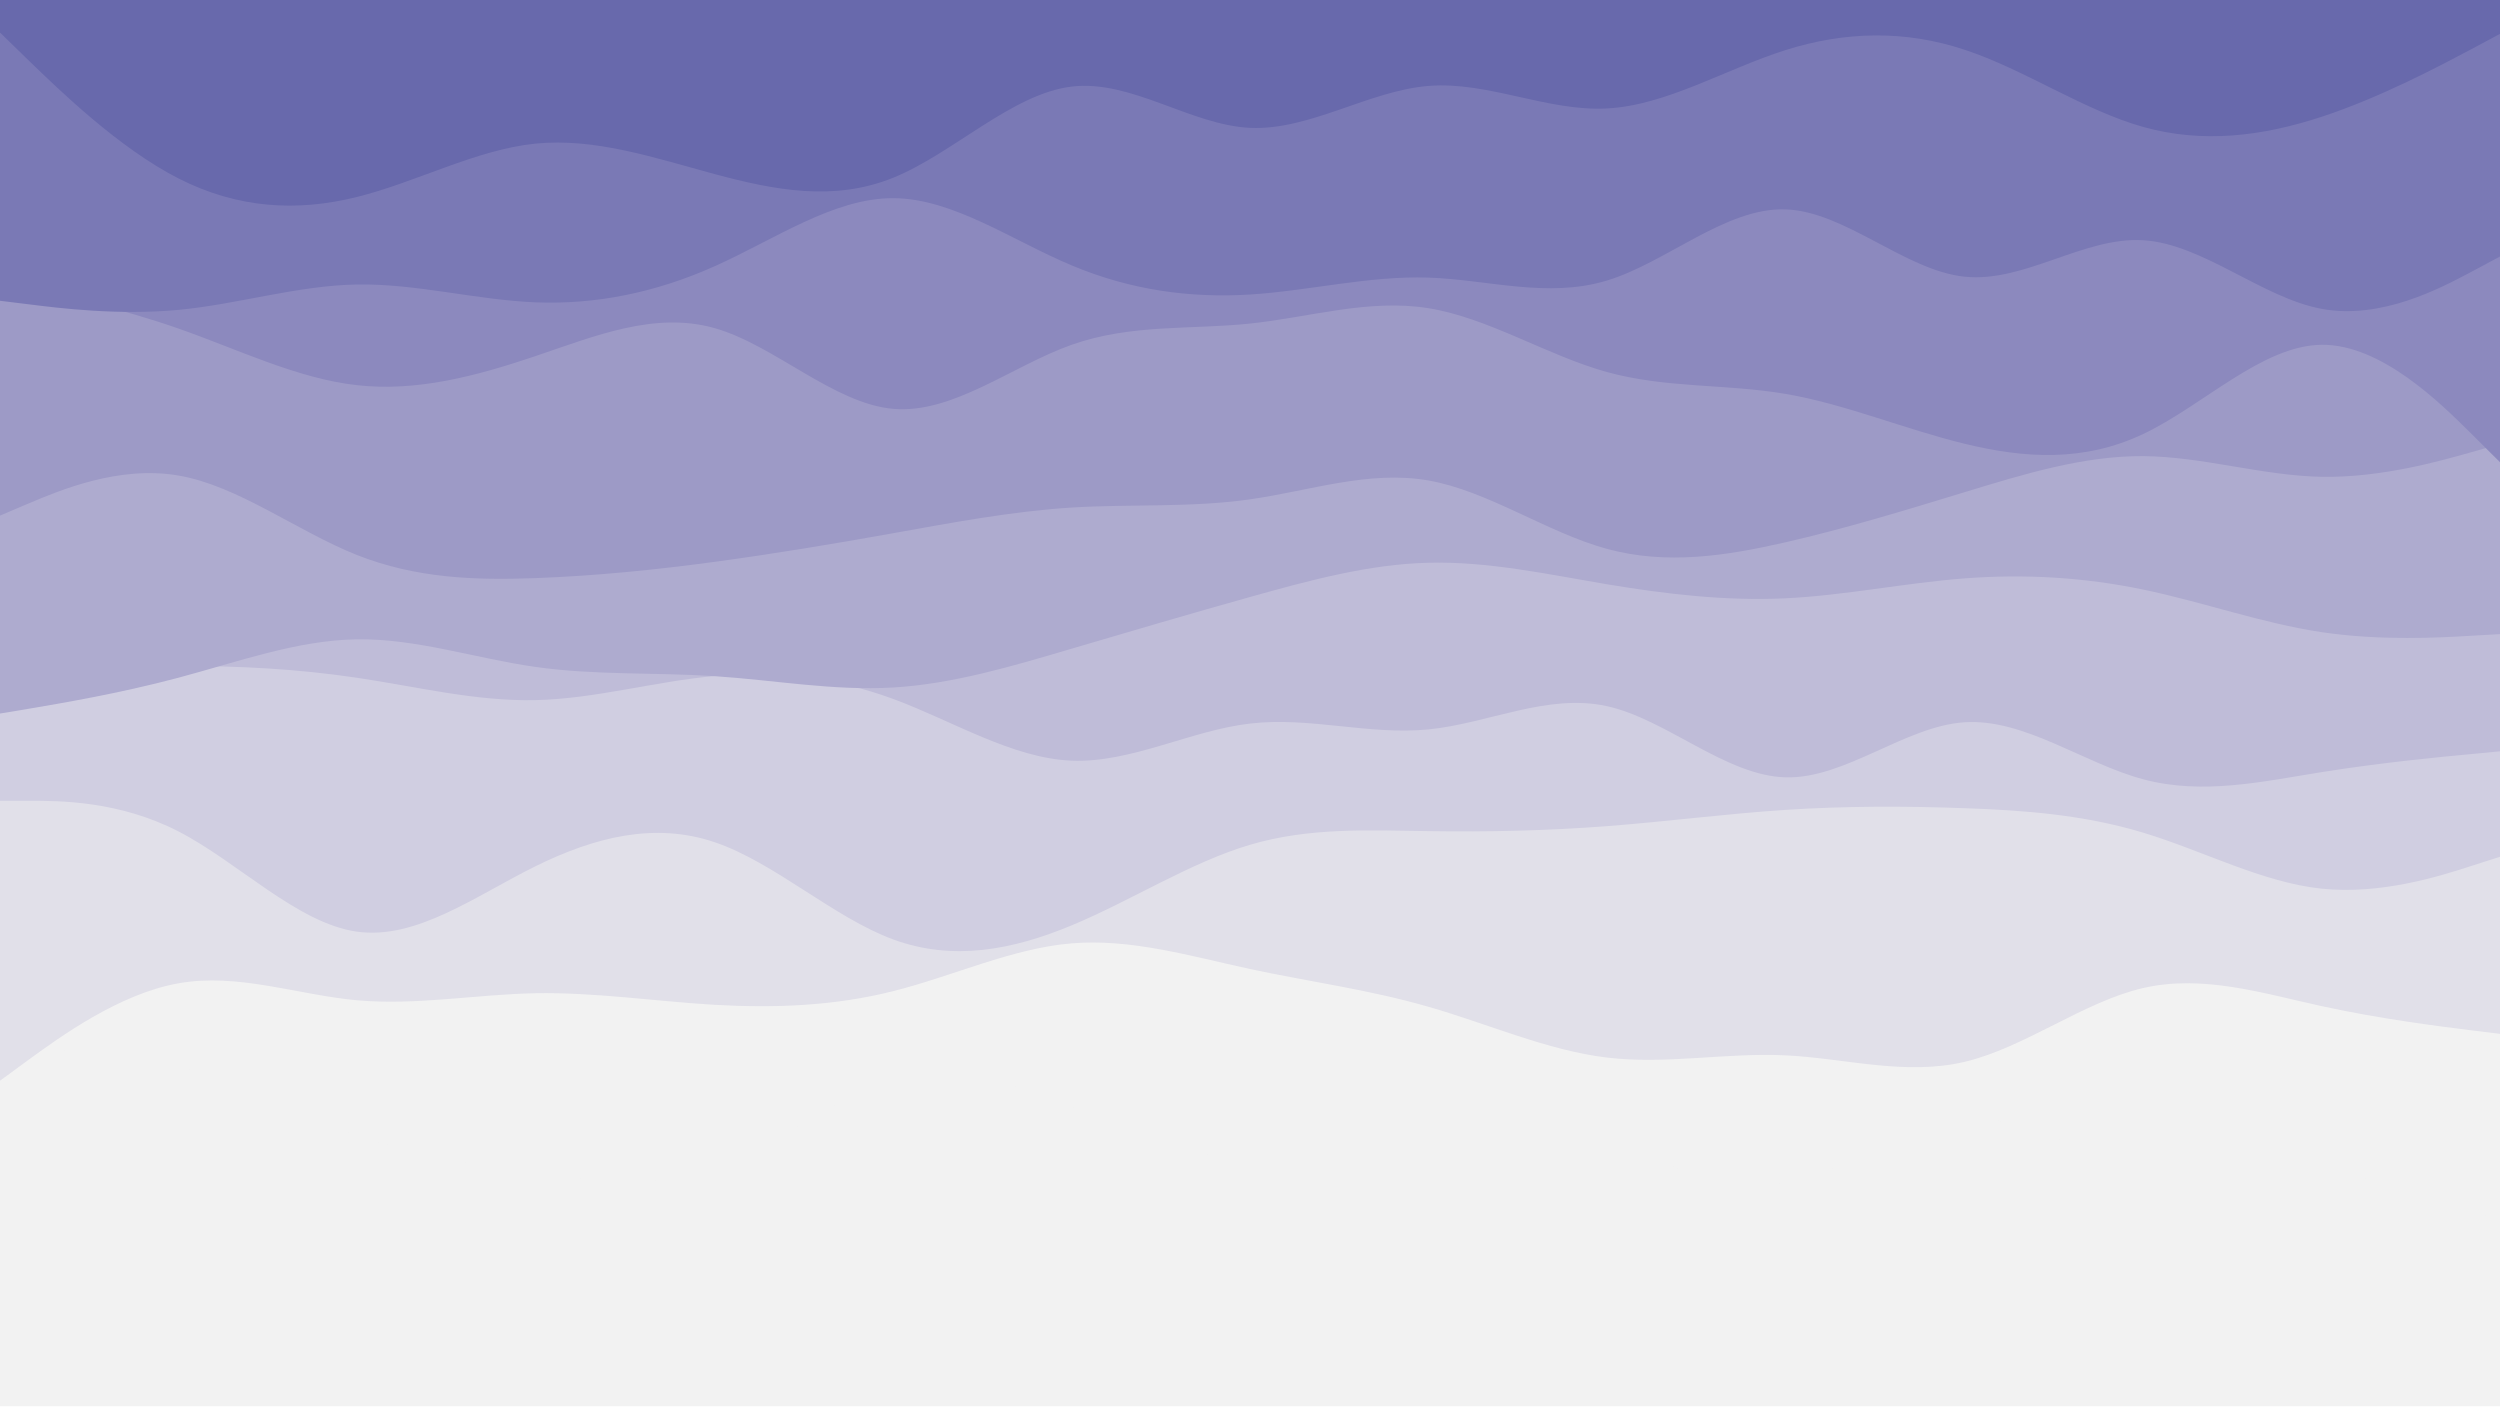
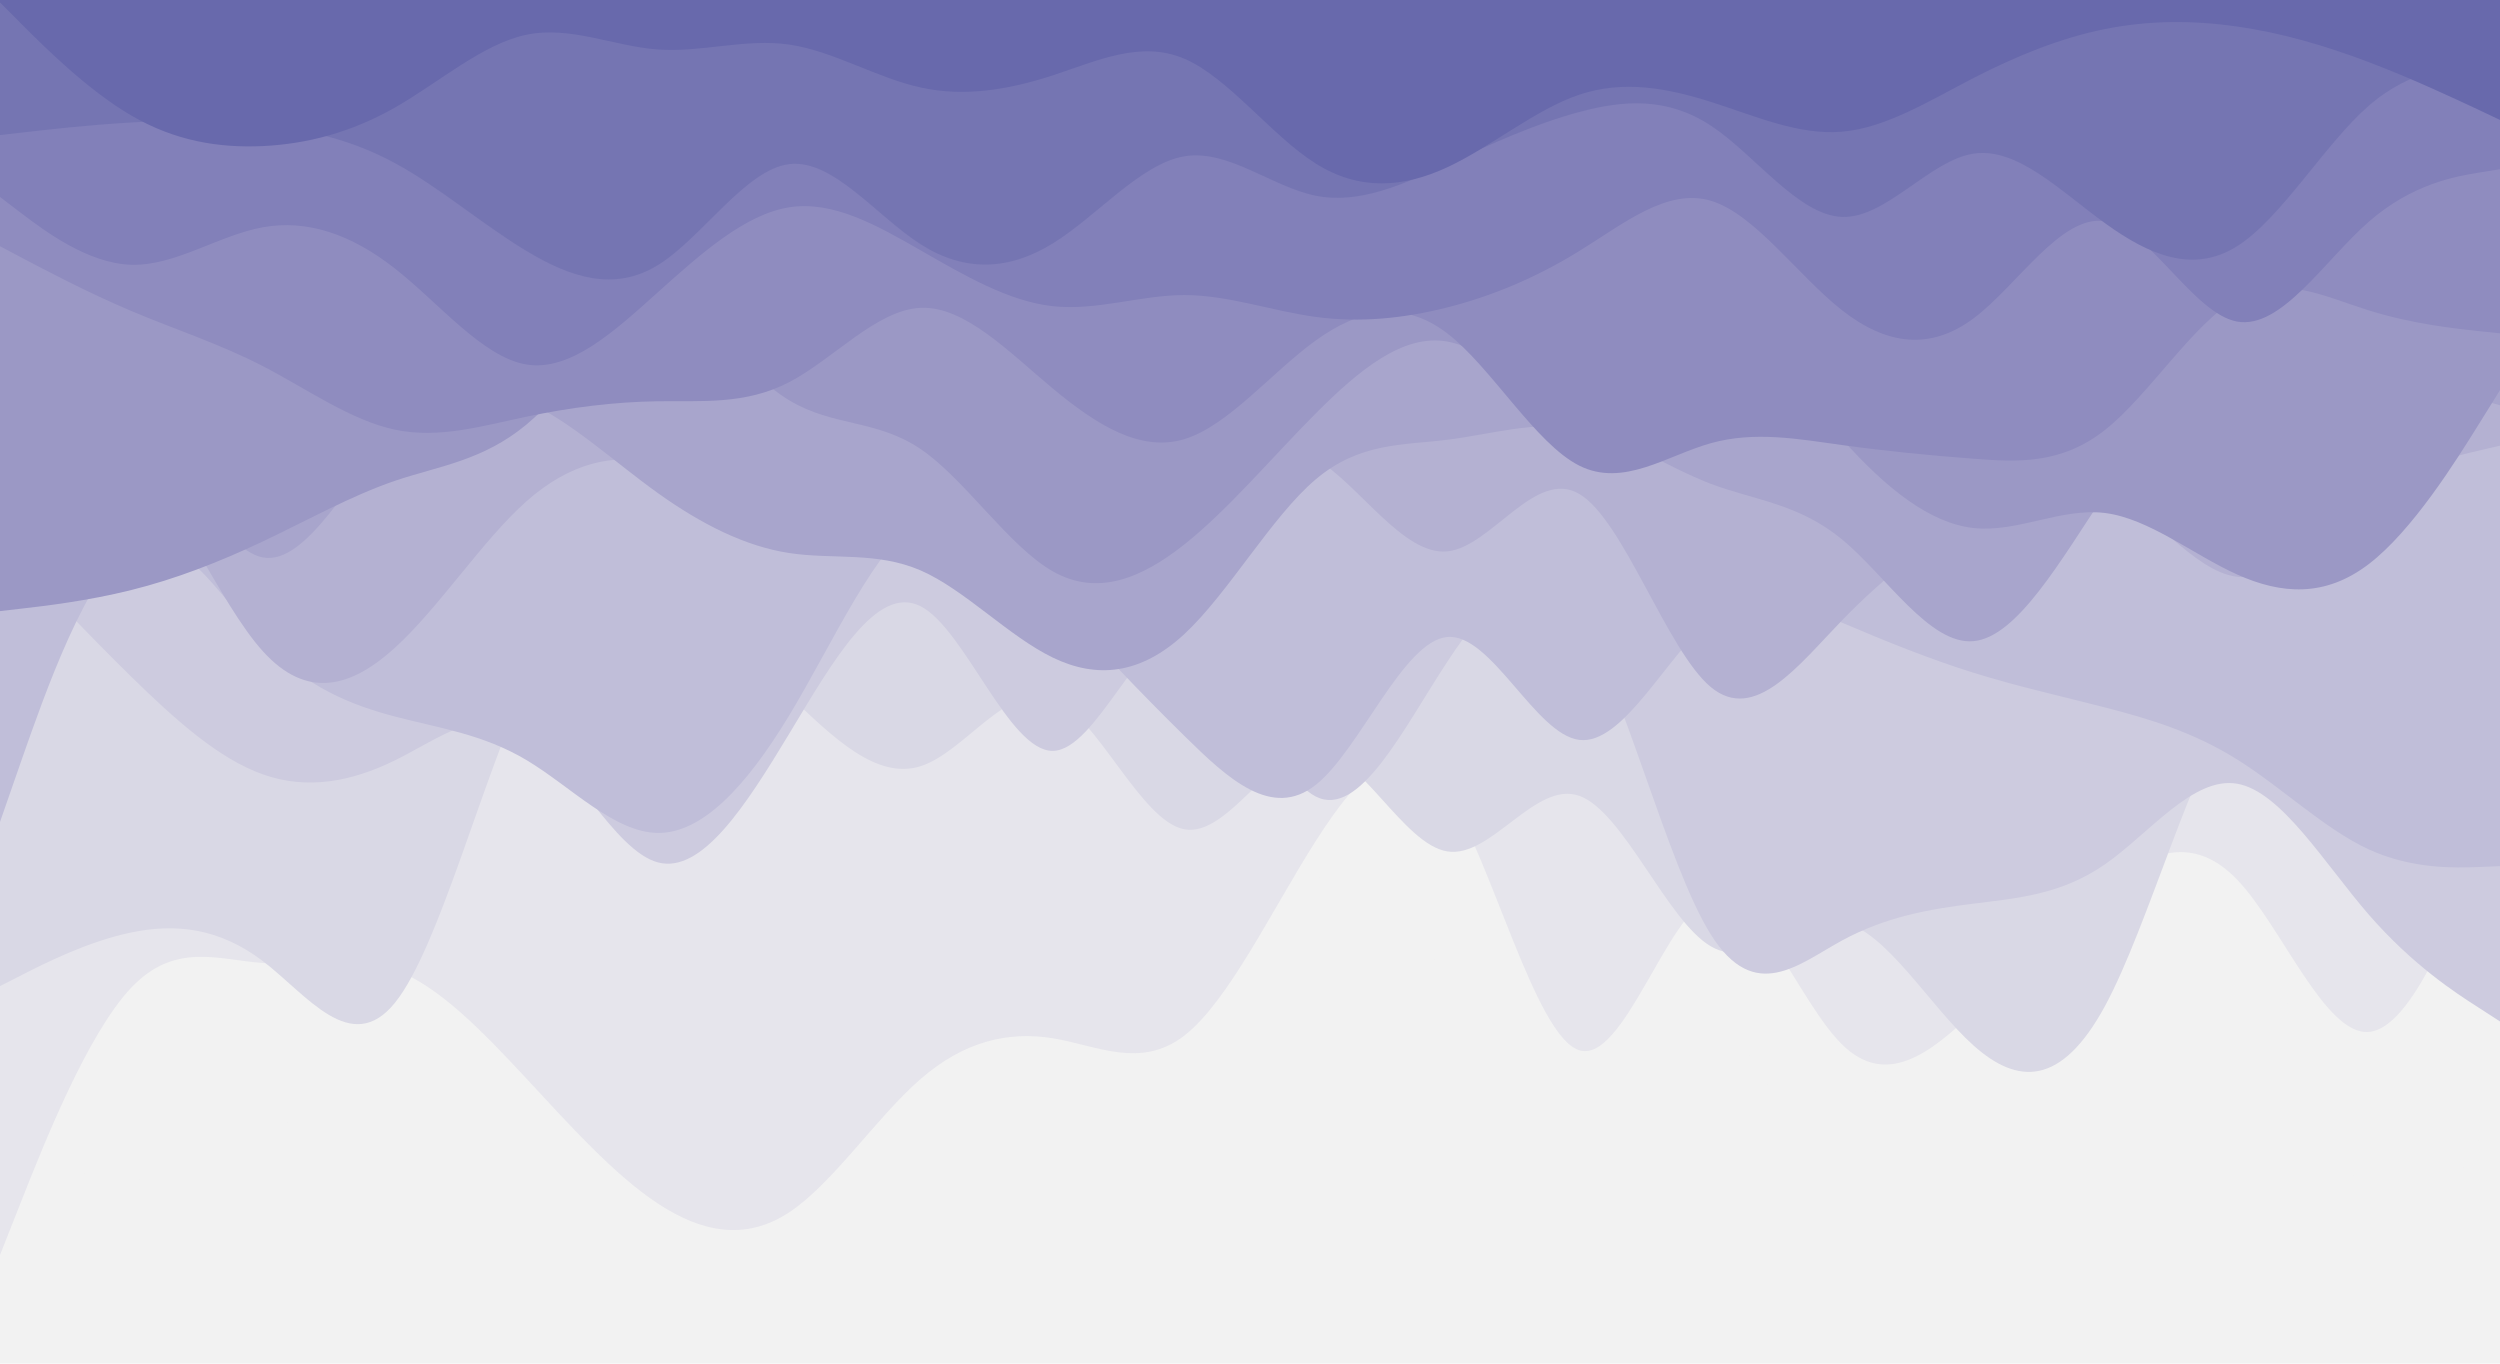
- <svg xmlns="http://www.w3.org/2000/svg" id="visual" viewBox="0 0 1920 1080" width="1920" height="1080" version="1.1">
-   <rect x="0" y="0" width="1920" height="1080" fill="#f2f2f2" />
-   <path d="M0 807L22.8 806.8C45.7 806.7 91.3 806.3 137 818.7C182.7 831 228.3 856 274 871.8C319.7 887.7 365.3 894.3 411.2 900.8C457 907.3 503 913.7 548.8 897.3C594.7 881 640.3 842 686 829.7C731.7 817.3 777.3 831.7 823 850.2C868.7 868.7 914.3 891.3 960 889.3C1005.7 887.3 1051.3 860.7 1097 853.5C1142.7 846.3 1188.3 858.7 1234 876.2C1279.7 893.7 1325.3 916.3 1371.2 908.5C1417 900.7 1463 862.3 1508.8 859.2C1554.7 856 1600.3 888 1646 898.3C1691.7 908.7 1737.3 897.3 1783 900.3C1828.7 903.3 1874.3 920.7 1897.2 929.3L1920 938L1920 0L1897.2 0C1874.3 0 1828.7 0 1783 0C1737.3 0 1691.7 0 1646 0C1600.3 0 1554.7 0 1508.8 0C1463 0 1417 0 1371.2 0C1325.3 0 1279.7 0 1234 0C1188.3 0 1142.7 0 1097 0C1051.3 0 1005.7 0 960 0C914.3 0 868.7 0 823 0C777.3 0 731.7 0 686 0C640.3 0 594.7 0 548.8 0C503 0 457 0 411.2 0C365.3 0 319.7 0 274 0C228.3 0 182.7 0 137 0C91.3 0 45.7 0 22.8 0L0 0Z" fill="#f2f2f2" />
-   <path d="M0 830L22.8 813.3C45.7 796.7 91.3 763.3 137 755.2C182.7 747 228.3 764 274 768.2C319.7 772.3 365.3 763.7 411.2 762.8C457 762 503 769 548.8 771.7C594.7 774.3 640.3 772.7 686 761.2C731.7 749.7 777.3 728.3 823 724.5C868.7 720.7 914.3 734.3 960 744.2C1005.7 754 1051.3 760 1097 773.2C1142.7 786.3 1188.3 806.7 1234 812.2C1279.7 817.7 1325.3 808.3 1371.2 810.5C1417 812.7 1463 826.3 1508.8 815.5C1554.7 804.7 1600.3 769.3 1646 758.8C1691.7 748.3 1737.3 762.7 1783 772.7C1828.7 782.7 1874.3 788.3 1897.2 791.2L1920 794L1920 0L1897.2 0C1874.3 0 1828.7 0 1783 0C1737.3 0 1691.7 0 1646 0C1600.3 0 1554.7 0 1508.8 0C1463 0 1417 0 1371.2 0C1325.3 0 1279.7 0 1234 0C1188.3 0 1142.7 0 1097 0C1051.3 0 1005.7 0 960 0C914.3 0 868.7 0 823 0C777.3 0 731.7 0 686 0C640.3 0 594.7 0 548.8 0C503 0 457 0 411.2 0C365.3 0 319.7 0 274 0C228.3 0 182.7 0 137 0C91.3 0 45.7 0 22.8 0L0 0Z" fill="#e1e0e9" />
-   <path d="M0 615L22.8 615C45.7 615 91.3 615 137 638.5C182.7 662 228.3 709 274 715.5C319.7 722 365.3 688 411.2 665.3C457 642.7 503 631.3 548.8 646.8C594.7 662.3 640.3 704.7 686 721.5C731.7 738.3 777.3 729.7 823 710.7C868.7 691.7 914.3 662.3 960 648.8C1005.7 635.3 1051.3 637.7 1097 638.3C1142.7 639 1188.3 638 1234 634.5C1279.7 631 1325.3 625 1371.2 622C1417 619 1463 619 1508.8 620.7C1554.7 622.3 1600.3 625.7 1646 639.5C1691.7 653.3 1737.3 677.7 1783 682.5C1828.7 687.3 1874.3 672.7 1897.2 665.3L1920 658L1920 0L1897.2 0C1874.3 0 1828.7 0 1783 0C1737.3 0 1691.7 0 1646 0C1600.3 0 1554.7 0 1508.8 0C1463 0 1417 0 1371.2 0C1325.3 0 1279.7 0 1234 0C1188.3 0 1142.7 0 1097 0C1051.3 0 1005.7 0 960 0C914.3 0 868.7 0 823 0C777.3 0 731.7 0 686 0C640.3 0 594.7 0 548.8 0C503 0 457 0 411.2 0C365.3 0 319.7 0 274 0C228.3 0 182.7 0 137 0C91.3 0 45.7 0 22.8 0L0 0Z" fill="#d0cee1" />
-   <path d="M0 517L22.8 515.7C45.7 514.3 91.3 511.7 137 511.5C182.7 511.3 228.3 513.7 274 520.5C319.7 527.3 365.3 538.7 411.2 537.7C457 536.7 503 523.3 548.8 519.2C594.7 515 640.3 520 686 536.8C731.7 553.7 777.3 582.3 823 584.2C868.7 586 914.3 561 960 555.7C1005.7 550.3 1051.3 564.7 1097 560.2C1142.7 555.7 1188.3 532.3 1234 542.3C1279.7 552.3 1325.3 595.7 1371.2 597C1417 598.3 1463 557.7 1508.8 554.7C1554.7 551.7 1600.3 586.3 1646 598.5C1691.7 610.7 1737.3 600.3 1783 593C1828.7 585.7 1874.3 581.3 1897.2 579.2L1920 577L1920 0L1897.2 0C1874.3 0 1828.7 0 1783 0C1737.3 0 1691.7 0 1646 0C1600.3 0 1554.7 0 1508.8 0C1463 0 1417 0 1371.2 0C1325.3 0 1279.7 0 1234 0C1188.3 0 1142.7 0 1097 0C1051.3 0 1005.7 0 960 0C914.3 0 868.7 0 823 0C777.3 0 731.7 0 686 0C640.3 0 594.7 0 548.8 0C503 0 457 0 411.2 0C365.3 0 319.7 0 274 0C228.3 0 182.7 0 137 0C91.3 0 45.7 0 22.8 0L0 0Z" fill="#bfbcd8" />
-   <path d="M0 548L22.8 544.2C45.7 540.3 91.3 532.7 137 520.5C182.7 508.3 228.3 491.7 274 491C319.7 490.3 365.3 505.7 411.2 512.2C457 518.7 503 516.3 548.8 519.3C594.7 522.3 640.3 530.7 686 528C731.7 525.3 777.3 511.7 823 498.2C868.7 484.7 914.3 471.3 960 458.5C1005.7 445.7 1051.3 433.3 1097 432.2C1142.7 431 1188.3 441 1234 448.7C1279.7 456.3 1325.3 461.7 1371.2 459.5C1417 457.3 1463 447.7 1508.8 444.2C1554.7 440.7 1600.3 443.3 1646 452.8C1691.7 462.3 1737.3 478.7 1783 485.5C1828.7 492.3 1874.3 489.7 1897.2 488.3L1920 487L1920 0L1897.2 0C1874.3 0 1828.7 0 1783 0C1737.3 0 1691.7 0 1646 0C1600.3 0 1554.7 0 1508.8 0C1463 0 1417 0 1371.2 0C1325.3 0 1279.7 0 1234 0C1188.3 0 1142.7 0 1097 0C1051.3 0 1005.7 0 960 0C914.3 0 868.7 0 823 0C777.3 0 731.7 0 686 0C640.3 0 594.7 0 548.8 0C503 0 457 0 411.2 0C365.3 0 319.7 0 274 0C228.3 0 182.7 0 137 0C91.3 0 45.7 0 22.8 0L0 0Z" fill="#aeabcf" />
-   <path d="M0 396L22.8 386.3C45.7 376.7 91.3 357.3 137 365.2C182.7 373 228.3 408 274 426.2C319.7 444.3 365.3 445.7 411.2 444C457 442.3 503 437.7 548.8 431.5C594.7 425.3 640.3 417.7 686 409.5C731.7 401.3 777.3 392.7 823 389.8C868.7 387 914.3 390 960 383.5C1005.7 377 1051.3 361 1097 369C1142.7 377 1188.3 409 1234 421.5C1279.7 434 1325.3 427 1371.2 416.5C1417 406 1463 392 1508.8 378C1554.7 364 1600.3 350 1646 350.3C1691.7 350.7 1737.3 365.3 1783 366.2C1828.7 367 1874.3 354 1897.2 347.5L1920 341L1920 0L1897.2 0C1874.3 0 1828.7 0 1783 0C1737.3 0 1691.7 0 1646 0C1600.3 0 1554.7 0 1508.8 0C1463 0 1417 0 1371.2 0C1325.3 0 1279.7 0 1234 0C1188.3 0 1142.7 0 1097 0C1051.3 0 1005.7 0 960 0C914.3 0 868.7 0 823 0C777.3 0 731.7 0 686 0C640.3 0 594.7 0 548.8 0C503 0 457 0 411.2 0C365.3 0 319.7 0 274 0C228.3 0 182.7 0 137 0C91.3 0 45.7 0 22.8 0L0 0Z" fill="#9d9ac6" />
-   <path d="M0 217L22.8 221.8C45.7 226.7 91.3 236.3 137 252.3C182.7 268.3 228.3 290.7 274 295.8C319.7 301 365.3 289 411.2 273.5C457 258 503 239 548.8 252C594.7 265 640.3 310 686 314C731.7 318 777.3 281 823 264.8C868.7 248.7 914.3 253.3 960 248.5C1005.7 243.7 1051.3 229.3 1097 236.7C1142.7 244 1188.3 273 1234 285.7C1279.7 298.3 1325.3 294.7 1371.2 302.5C1417 310.3 1463 329.7 1508.8 340.8C1554.7 352 1600.3 355 1646 333.3C1691.7 311.7 1737.3 265.3 1783 264.8C1828.7 264.3 1874.3 309.7 1897.2 332.3L1920 355L1920 0L1897.2 0C1874.3 0 1828.7 0 1783 0C1737.3 0 1691.7 0 1646 0C1600.3 0 1554.7 0 1508.8 0C1463 0 1417 0 1371.2 0C1325.3 0 1279.7 0 1234 0C1188.3 0 1142.7 0 1097 0C1051.3 0 1005.7 0 960 0C914.3 0 868.7 0 823 0C777.3 0 731.7 0 686 0C640.3 0 594.7 0 548.8 0C503 0 457 0 411.2 0C365.3 0 319.7 0 274 0C228.3 0 182.7 0 137 0C91.3 0 45.7 0 22.8 0L0 0Z" fill="#8c89be" />
-   <path d="M0 231L22.8 233.8C45.7 236.7 91.3 242.3 137 238C182.7 233.7 228.3 219.3 274 218.5C319.7 217.7 365.3 230.3 411.2 232.2C457 234 503 225 548.8 204.5C594.7 184 640.3 152 686 152.2C731.7 152.3 777.3 184.7 823 203.8C868.7 223 914.3 229 960 226.2C1005.7 223.3 1051.3 211.7 1097 213.2C1142.7 214.7 1188.3 229.3 1234 215.5C1279.7 201.7 1325.3 159.3 1371.2 160.8C1417 162.3 1463 207.7 1508.8 212.5C1554.7 217.3 1600.3 181.7 1646 184.5C1691.7 187.3 1737.3 228.7 1783 237.2C1828.7 245.7 1874.3 221.3 1897.2 209.2L1920 197L1920 0L1897.2 0C1874.3 0 1828.7 0 1783 0C1737.3 0 1691.7 0 1646 0C1600.3 0 1554.7 0 1508.8 0C1463 0 1417 0 1371.2 0C1325.3 0 1279.7 0 1234 0C1188.3 0 1142.7 0 1097 0C1051.3 0 1005.7 0 960 0C914.3 0 868.7 0 823 0C777.3 0 731.7 0 686 0C640.3 0 594.7 0 548.8 0C503 0 457 0 411.2 0C365.3 0 319.7 0 274 0C228.3 0 182.7 0 137 0C91.3 0 45.7 0 22.8 0L0 0Z" fill="#7a79b5" />
-   <path d="M0 25L22.8 47.2C45.7 69.3 91.3 113.7 137 137C182.7 160.3 228.3 162.7 274 151.3C319.7 140 365.3 115 411.2 110.3C457 105.7 503 121.3 548.8 133.7C594.7 146 640.3 155 686 136.5C731.7 118 777.3 72 823 66.5C868.7 61 914.3 96 960 98.2C1005.7 100.3 1051.3 69.7 1097 66C1142.7 62.3 1188.3 85.7 1234 83.3C1279.7 81 1325.3 53 1371.2 38.5C1417 24 1463 23 1508.8 38.2C1554.7 53.3 1600.3 84.7 1646 97.5C1691.7 110.3 1737.3 104.7 1783 89.7C1828.7 74.7 1874.3 50.3 1897.2 38.2L1920 26L1920 0L1897.2 0C1874.3 0 1828.7 0 1783 0C1737.3 0 1691.7 0 1646 0C1600.3 0 1554.7 0 1508.8 0C1463 0 1417 0 1371.2 0C1325.3 0 1279.7 0 1234 0C1188.3 0 1142.7 0 1097 0C1051.3 0 1005.7 0 960 0C914.3 0 868.7 0 823 0C777.3 0 731.7 0 686 0C640.3 0 594.7 0 548.8 0C503 0 457 0 411.2 0C365.3 0 319.7 0 274 0C228.3 0 182.7 0 137 0C91.3 0 45.7 0 22.8 0L0 0Z" fill="#6869ac" />
+ <svg xmlns="http://www.w3.org/2000/svg" id="visual" viewBox="0 0 1980 1080" width="1980" height="1080" version="1.1">
+   <rect x="0" y="0" width="1980" height="1080" fill="#f2f2f2" />
+   <path d="M0 956L17.3 947.3C34.7 938.7 69.3 921.3 104 931.7C138.7 942 173.3 980 208.2 926.5C243 873 278 728 312.8 723C347.7 718 382.3 853 417 856.2C451.7 859.3 486.3 730.7 521 674.7C555.7 618.7 590.3 635.3 625 662C659.7 688.7 694.3 725.3 729.2 712.5C764 699.7 799 637.3 833.8 688C868.7 738.7 903.3 902.3 938 901.5C972.7 900.7 1007.3 735.3 1042 698.2C1076.7 661 1111.3 752 1146.2 766.3C1181 780.7 1216 718.3 1250.8 705.7C1285.7 693 1320.3 730 1355 785.5C1389.7 841 1424.3 915 1459 894.7C1493.7 874.3 1528.3 759.7 1563 739.8C1597.7 720 1632.3 795 1667.2 786.2C1702 777.3 1737 684.7 1771.8 716.3C1806.7 748 1841.3 904 1876 950.8C1910.7 997.7 1945.3 935.3 1962.7 904.2L1980 873L1980 0L1962.7 0C1945.3 0 1910.7 0 1876 0C1841.3 0 1806.7 0 1771.8 0C1737 0 1702 0 1667.2 0C1632.3 0 1597.7 0 1563 0C1528.3 0 1493.7 0 1459 0C1424.3 0 1389.7 0 1355 0C1320.3 0 1285.7 0 1250.8 0C1216 0 1181 0 1146.2 0C1111.3 0 1076.7 0 1042 0C1007.3 0 972.7 0 938 0C903.3 0 868.7 0 833.8 0C799 0 764 0 729.2 0C694.3 0 659.7 0 625 0C590.3 0 555.7 0 521 0C486.3 0 451.7 0 417 0C382.3 0 347.7 0 312.8 0C278 0 243 0 208.2 0C173.3 0 138.7 0 104 0C69.3 0 34.7 0 17.3 0L0 0Z" fill="#f2f2f2" />
+   <path d="M0 994L17.3 950.2C34.7 906.3 69.3 818.7 104 782.2C138.7 745.7 173.3 760.3 208.2 762.7C243 765 278 755 312.8 768C347.7 781 382.3 817 417 854.3C451.7 891.7 486.3 930.3 521 953.2C555.7 976 590.3 983 625 960.2C659.7 937.3 694.3 884.7 729.2 854.5C764 824.3 799 816.7 833.8 822.3C868.7 828 903.3 847 938 820.2C972.7 793.3 1007.3 720.7 1042 666.2C1076.7 611.7 1111.3 575.3 1146.2 627.7C1181 680 1216 821 1250.8 831.8C1285.7 842.7 1320.3 723.3 1355 711C1389.7 698.7 1424.3 793.3 1459 827.3C1493.7 861.3 1528.3 834.7 1563 801.5C1597.7 768.3 1632.3 728.7 1667.2 701.7C1702 674.7 1737 660.3 1771.8 696.7C1806.7 733 1841.3 820 1876 817.3C1910.7 814.7 1945.3 722.3 1962.7 676.2L1980 630L1980 0L1962.7 0C1945.3 0 1910.7 0 1876 0C1841.3 0 1806.7 0 1771.8 0C1737 0 1702 0 1667.2 0C1632.3 0 1597.7 0 1563 0C1528.3 0 1493.7 0 1459 0C1424.3 0 1389.7 0 1355 0C1320.3 0 1285.7 0 1250.8 0C1216 0 1181 0 1146.2 0C1111.3 0 1076.7 0 1042 0C1007.3 0 972.7 0 938 0C903.3 0 868.7 0 833.8 0C799 0 764 0 729.2 0C694.3 0 659.7 0 625 0C590.3 0 555.7 0 521 0C486.3 0 451.7 0 417 0C382.3 0 347.7 0 312.8 0C278 0 243 0 208.2 0C173.3 0 138.7 0 104 0C69.3 0 34.7 0 17.3 0L0 0Z" fill="#e6e5ec" />
+   <path d="M0 781L17.3 772.2C34.7 763.3 69.3 745.7 104 738.5C138.7 731.3 173.3 734.7 208.2 761.2C243 787.7 278 837.3 312.8 794.2C347.7 751 382.3 615 417 542.7C451.7 470.3 486.3 461.7 521 473.5C555.7 485.3 590.3 517.7 625 550.8C659.7 584 694.3 618 729.2 606.8C764 595.7 799 539.3 833.8 553C868.7 566.7 903.3 650.3 938 656.8C972.7 663.3 1007.3 592.7 1042 594C1076.7 595.3 1111.3 668.7 1146.2 674.3C1181 680 1216 618 1250.8 630.3C1285.7 642.7 1320.3 729.3 1355 749.5C1389.7 769.7 1424.3 723.3 1459 730.2C1493.7 737 1528.3 797 1563 828C1597.7 859 1632.3 861 1667.2 796.7C1702 732.3 1737 601.7 1771.8 558.2C1806.7 514.7 1841.3 558.3 1876 571.7C1910.7 585 1945.3 568 1962.7 559.5L1980 551L1980 0L1962.7 0C1945.3 0 1910.7 0 1876 0C1841.3 0 1806.7 0 1771.8 0C1737 0 1702 0 1667.2 0C1632.3 0 1597.7 0 1563 0C1528.3 0 1493.7 0 1459 0C1424.3 0 1389.7 0 1355 0C1320.3 0 1285.7 0 1250.8 0C1216 0 1181 0 1146.2 0C1111.3 0 1076.7 0 1042 0C1007.3 0 972.7 0 938 0C903.3 0 868.7 0 833.8 0C799 0 764 0 729.2 0C694.3 0 659.7 0 625 0C590.3 0 555.7 0 521 0C486.3 0 451.7 0 417 0C382.3 0 347.7 0 312.8 0C278 0 243 0 208.2 0C173.3 0 138.7 0 104 0C69.3 0 34.7 0 17.3 0L0 0Z" fill="#d9d8e5" />
+   <path d="M0 428L17.3 446.5C34.7 465 69.3 502 104 536C138.7 570 173.3 601 208.2 613.3C243 625.7 278 619.3 312.8 602.2C347.7 585 382.3 557 417 579.2C451.7 601.3 486.3 673.7 521 683C555.7 692.3 590.3 638.7 625 581.2C659.7 523.7 694.3 462.3 729.2 480.2C764 498 799 595 833.8 594.7C868.7 594.3 903.3 496.7 938 501.3C972.7 506 1007.3 613 1042 630.8C1076.7 648.7 1111.3 577.3 1146.2 524.2C1181 471 1216 436 1250.8 489.5C1285.7 543 1320.3 685 1355 740.2C1389.7 795.3 1424.3 763.7 1459 744.8C1493.7 726 1528.3 720 1563 715.7C1597.7 711.3 1632.3 708.7 1667.2 684.5C1702 660.3 1737 614.7 1771.8 620.7C1806.7 626.7 1841.3 684.3 1876 724.3C1910.7 764.3 1945.3 786.7 1962.7 797.8L1980 809L1980 0L1962.7 0C1945.3 0 1910.7 0 1876 0C1841.3 0 1806.7 0 1771.8 0C1737 0 1702 0 1667.2 0C1632.3 0 1597.7 0 1563 0C1528.3 0 1493.7 0 1459 0C1424.3 0 1389.7 0 1355 0C1320.3 0 1285.7 0 1250.8 0C1216 0 1181 0 1146.2 0C1111.3 0 1076.7 0 1042 0C1007.3 0 972.7 0 938 0C903.3 0 868.7 0 833.8 0C799 0 764 0 729.2 0C694.3 0 659.7 0 625 0C590.3 0 555.7 0 521 0C486.3 0 451.7 0 417 0C382.3 0 347.7 0 312.8 0C278 0 243 0 208.2 0C173.3 0 138.7 0 104 0C69.3 0 34.7 0 17.3 0L0 0Z" fill="#cdcbdf" />
+   <path d="M0 651L17.3 601.3C34.7 551.7 69.3 452.3 104 432.3C138.7 412.3 173.3 471.7 208.2 508.2C243 544.7 278 558.3 312.8 567.5C347.7 576.7 382.3 581.3 417 602C451.7 622.7 486.3 659.3 521 659.7C555.7 660 590.3 624 625 566.7C659.7 509.3 694.3 430.7 729.2 412C764 393.3 799 434.7 833.8 473.5C868.7 512.3 903.3 548.7 938 582.8C972.7 617 1007.3 649 1042 621.7C1076.7 594.3 1111.3 507.7 1146.2 504.5C1181 501.3 1216 581.7 1250.8 586C1285.7 590.3 1320.3 518.7 1355 490.7C1389.7 462.7 1424.3 478.3 1459 493.2C1493.7 508 1528.3 522 1563 532.8C1597.7 543.7 1632.3 551.3 1667.2 560.3C1702 569.3 1737 579.7 1771.8 601.5C1806.7 623.3 1841.3 656.7 1876 672.7C1910.7 688.7 1945.3 687.3 1962.7 686.7L1980 686L1980 0L1962.7 0C1945.3 0 1910.7 0 1876 0C1841.3 0 1806.7 0 1771.8 0C1737 0 1702 0 1667.2 0C1632.3 0 1597.7 0 1563 0C1528.3 0 1493.7 0 1459 0C1424.3 0 1389.7 0 1355 0C1320.3 0 1285.7 0 1250.8 0C1216 0 1181 0 1146.2 0C1111.3 0 1076.7 0 1042 0C1007.3 0 972.7 0 938 0C903.3 0 868.7 0 833.8 0C799 0 764 0 729.2 0C694.3 0 659.7 0 625 0C590.3 0 555.7 0 521 0C486.3 0 451.7 0 417 0C382.3 0 347.7 0 312.8 0C278 0 243 0 208.2 0C173.3 0 138.7 0 104 0C69.3 0 34.7 0 17.3 0L0 0Z" fill="#c0bed9" />
+   <path d="M0 418L17.3 399C34.7 380 69.3 342 104 366.3C138.7 390.7 173.3 477.3 208.2 515.8C243 554.3 278 544.7 312.8 513C347.7 481.3 382.3 427.7 417 397C451.7 366.3 486.3 358.7 521 366.8C555.7 375 590.3 399 625 397.8C659.7 396.7 694.3 370.3 729.2 366.8C764 363.3 799 382.7 833.8 387.2C868.7 391.7 903.3 381.3 938 369C972.7 356.7 1007.3 342.3 1042 363.2C1076.7 384 1111.3 440 1146.2 436.7C1181 433.3 1216 370.7 1250.8 391.2C1285.7 411.7 1320.3 515.3 1355 544.2C1389.7 573 1424.3 527 1459 491.2C1493.7 455.3 1528.3 429.7 1563 408.2C1597.7 386.7 1632.3 369.3 1667.2 385.8C1702 402.3 1737 452.7 1771.8 456.8C1806.7 461 1841.3 419 1876 394C1910.7 369 1945.3 361 1962.7 357L1980 353L1980 0L1962.7 0C1945.3 0 1910.7 0 1876 0C1841.3 0 1806.7 0 1771.8 0C1737 0 1702 0 1667.2 0C1632.3 0 1597.7 0 1563 0C1528.3 0 1493.7 0 1459 0C1424.3 0 1389.7 0 1355 0C1320.3 0 1285.7 0 1250.8 0C1216 0 1181 0 1146.2 0C1111.3 0 1076.7 0 1042 0C1007.3 0 972.7 0 938 0C903.3 0 868.7 0 833.8 0C799 0 764 0 729.2 0C694.3 0 659.7 0 625 0C590.3 0 555.7 0 521 0C486.3 0 451.7 0 417 0C382.3 0 347.7 0 312.8 0C278 0 243 0 208.2 0C173.3 0 138.7 0 104 0C69.3 0 34.7 0 17.3 0L0 0Z" fill="#b4b1d2" />
+   <path d="M0 409L17.3 385.3C34.7 361.7 69.3 314.3 104 332.7C138.7 351 173.3 435 208.2 441.5C243 448 278 377 312.8 340.7C347.7 304.3 382.3 302.7 417 318C451.7 333.3 486.3 365.7 521 390.5C555.7 415.3 590.3 432.7 625 438C659.7 443.3 694.3 436.7 729.2 451.8C764 467 799 504 833.8 520.8C868.7 537.7 903.3 534.3 938 502.2C972.7 470 1007.3 409 1042 379.7C1076.7 350.3 1111.3 352.7 1146.2 348.3C1181 344 1216 333 1250.8 339.5C1285.7 346 1320.3 370 1355 383.2C1389.7 396.3 1424.3 398.7 1459 427.3C1493.7 456 1528.3 511 1563 507.8C1597.7 504.7 1632.3 443.3 1667.2 391.2C1702 339 1737 296 1771.8 280.8C1806.7 265.7 1841.3 278.3 1876 289.7C1910.7 301 1945.3 311 1962.7 316L1980 321L1980 0L1962.7 0C1945.3 0 1910.7 0 1876 0C1841.3 0 1806.7 0 1771.8 0C1737 0 1702 0 1667.2 0C1632.3 0 1597.7 0 1563 0C1528.3 0 1493.7 0 1459 0C1424.3 0 1389.7 0 1355 0C1320.3 0 1285.7 0 1250.8 0C1216 0 1181 0 1146.2 0C1111.3 0 1076.7 0 1042 0C1007.3 0 972.7 0 938 0C903.3 0 868.7 0 833.8 0C799 0 764 0 729.2 0C694.3 0 659.7 0 625 0C590.3 0 555.7 0 521 0C486.3 0 451.7 0 417 0C382.3 0 347.7 0 312.8 0C278 0 243 0 208.2 0C173.3 0 138.7 0 104 0C69.3 0 34.7 0 17.3 0L0 0Z" fill="#a8a5cc" />
+   <path d="M0 484L17.3 482C34.7 480 69.3 476 104 467.3C138.7 458.7 173.3 445.3 208.2 428.8C243 412.3 278 392.7 312.8 380.8C347.7 369 382.3 365 417 336.2C451.7 307.3 486.3 253.7 521 250.8C555.7 248 590.3 296 625 317C659.7 338 694.3 332 729.2 355.7C764 379.3 799 432.7 833.8 452.5C868.7 472.3 903.3 458.7 938 431.2C972.7 403.7 1007.3 362.3 1042 327.5C1076.7 292.7 1111.3 264.3 1146.2 270.5C1181 276.7 1216 317.3 1250.8 312.8C1285.7 308.3 1320.3 258.7 1355 258.8C1389.7 259 1424.3 309 1459 347.8C1493.7 386.7 1528.3 414.3 1563 418.2C1597.7 422 1632.3 402 1667.2 406.3C1702 410.7 1737 439.3 1771.8 455C1806.7 470.7 1841.3 473.3 1876 446.8C1910.7 420.3 1945.3 364.7 1962.7 336.8L1980 309L1980 0L1962.7 0C1945.3 0 1910.7 0 1876 0C1841.3 0 1806.7 0 1771.8 0C1737 0 1702 0 1667.2 0C1632.3 0 1597.7 0 1563 0C1528.3 0 1493.7 0 1459 0C1424.3 0 1389.7 0 1355 0C1320.3 0 1285.7 0 1250.8 0C1216 0 1181 0 1146.2 0C1111.3 0 1076.7 0 1042 0C1007.3 0 972.7 0 938 0C903.3 0 868.7 0 833.8 0C799 0 764 0 729.2 0C694.3 0 659.7 0 625 0C590.3 0 555.7 0 521 0C486.3 0 451.7 0 417 0C382.3 0 347.7 0 312.8 0C278 0 243 0 208.2 0C173.3 0 138.7 0 104 0C69.3 0 34.7 0 17.3 0L0 0Z" fill="#9b98c5" />
+   <path d="M0 195L17.3 204.2C34.7 213.3 69.3 231.7 104 246.3C138.7 261 173.3 272 208.2 290C243 308 278 333 312.8 340.3C347.7 347.7 382.3 337.3 417 330C451.7 322.7 486.3 318.3 521 317.8C555.7 317.3 590.3 320.7 625 302.7C659.7 284.7 694.3 245.3 729.2 243.8C764 242.3 799 278.7 833.8 307.7C868.7 336.7 903.3 358.3 938 347.8C972.7 337.3 1007.3 294.7 1042 269.7C1076.7 244.7 1111.3 237.3 1146.2 264C1181 290.7 1216 351.3 1250.8 368.8C1285.7 386.3 1320.3 360.7 1355 351C1389.7 341.3 1424.3 347.7 1459 352.5C1493.7 357.3 1528.3 360.7 1563 363.3C1597.7 366 1632.3 368 1667.2 340.5C1702 313 1737 256 1771.8 236.5C1806.7 217 1841.3 235 1876 245.8C1910.7 256.7 1945.3 260.3 1962.7 262.2L1980 264L1980 0L1962.7 0C1945.3 0 1910.7 0 1876 0C1841.3 0 1806.7 0 1771.8 0C1737 0 1702 0 1667.2 0C1632.3 0 1597.7 0 1563 0C1528.3 0 1493.7 0 1459 0C1424.3 0 1389.7 0 1355 0C1320.3 0 1285.7 0 1250.8 0C1216 0 1181 0 1146.2 0C1111.3 0 1076.7 0 1042 0C1007.3 0 972.7 0 938 0C903.3 0 868.7 0 833.8 0C799 0 764 0 729.2 0C694.3 0 659.7 0 625 0C590.3 0 555.7 0 521 0C486.3 0 451.7 0 417 0C382.3 0 347.7 0 312.8 0C278 0 243 0 208.2 0C173.3 0 138.7 0 104 0C69.3 0 34.7 0 17.3 0L0 0Z" fill="#8f8cbf" />
+   <path d="M0 156L17.3 169.2C34.7 182.3 69.3 208.7 104 209.7C138.7 210.7 173.3 186.3 208.2 180C243 173.7 278 185.3 312.8 212.7C347.7 240 382.3 283 417 288.7C451.7 294.3 486.3 262.7 521 231.5C555.7 200.3 590.3 169.7 625 164.2C659.7 158.7 694.3 178.3 729.2 198.3C764 218.3 799 238.7 833.8 242.5C868.7 246.3 903.3 233.7 938 233.7C972.7 233.7 1007.3 246.3 1042 251C1076.7 255.7 1111.3 252.3 1146.2 243.5C1181 234.7 1216 220.3 1250.8 198.8C1285.7 177.3 1320.3 148.7 1355 159C1389.7 169.3 1424.3 218.7 1459 245.8C1493.7 273 1528.3 278 1563 252.2C1597.7 226.3 1632.3 169.7 1667.2 175.2C1702 180.7 1737 248.3 1771.8 254.7C1806.7 261 1841.3 206 1876 175.7C1910.7 145.3 1945.3 139.7 1962.7 136.8L1980 134L1980 0L1962.7 0C1945.3 0 1910.7 0 1876 0C1841.3 0 1806.7 0 1771.8 0C1737 0 1702 0 1667.2 0C1632.3 0 1597.7 0 1563 0C1528.3 0 1493.7 0 1459 0C1424.3 0 1389.7 0 1355 0C1320.3 0 1285.7 0 1250.8 0C1216 0 1181 0 1146.2 0C1111.3 0 1076.7 0 1042 0C1007.3 0 972.7 0 938 0C903.3 0 868.7 0 833.8 0C799 0 764 0 729.2 0C694.3 0 659.7 0 625 0C590.3 0 555.7 0 521 0C486.3 0 451.7 0 417 0C382.3 0 347.7 0 312.8 0C278 0 243 0 208.2 0C173.3 0 138.7 0 104 0C69.3 0 34.7 0 17.3 0L0 0Z" fill="#8280b9" />
+   <path d="M0 107L17.3 105C34.7 103 69.3 99 104 97C138.7 95 173.3 95 208.2 98.8C243 102.7 278 110.3 312.8 129.2C347.7 148 382.3 178 417 198.8C451.7 219.7 486.3 231.3 521 210C555.7 188.7 590.3 134.3 625 130C659.7 125.7 694.3 171.3 729.2 193.5C764 215.7 799 214.3 833.8 192.8C868.7 171.3 903.3 129.7 938 123.8C972.7 118 1007.3 148 1042 155C1076.7 162 1111.3 146 1146.2 130C1181 114 1216 98 1250.8 88.7C1285.7 79.3 1320.3 76.7 1355 99.5C1389.7 122.3 1424.3 170.7 1459 171.8C1493.7 173 1528.3 127 1563 121.7C1597.7 116.3 1632.3 151.7 1667.2 176.8C1702 202 1737 217 1771.8 195C1806.7 173 1841.3 114 1876 83.8C1910.7 53.7 1945.3 52.3 1962.7 51.7L1980 51L1980 0L1962.7 0C1945.3 0 1910.7 0 1876 0C1841.3 0 1806.7 0 1771.8 0C1737 0 1702 0 1667.2 0C1632.3 0 1597.7 0 1563 0C1528.3 0 1493.7 0 1459 0C1424.3 0 1389.7 0 1355 0C1320.3 0 1285.7 0 1250.8 0C1216 0 1181 0 1146.2 0C1111.3 0 1076.7 0 1042 0C1007.3 0 972.7 0 938 0C903.3 0 868.7 0 833.8 0C799 0 764 0 729.2 0C694.3 0 659.7 0 625 0C590.3 0 555.7 0 521 0C486.3 0 451.7 0 417 0C382.3 0 347.7 0 312.8 0C278 0 243 0 208.2 0C173.3 0 138.7 0 104 0C69.3 0 34.7 0 17.3 0L0 0Z" fill="#7575b2" />
+   <path d="M0 2L17.3 19.3C34.7 36.7 69.3 71.3 104 91.5C138.7 111.7 173.3 117.3 208.2 115.7C243 114 278 105 312.8 85.2C347.7 65.3 382.3 34.7 417 27.5C451.7 20.3 486.3 36.7 521 39.2C555.7 41.7 590.3 30.3 625 35.3C659.7 40.3 694.3 61.7 729.2 69.3C764 77 799 71 833.8 59.7C868.7 48.3 903.3 31.7 938 46.5C972.7 61.3 1007.3 107.7 1042 129.5C1076.7 151.3 1111.3 148.7 1146.2 132.5C1181 116.3 1216 86.7 1250.8 75C1285.7 63.3 1320.3 69.7 1355 80.7C1389.7 91.7 1424.3 107.3 1459 104.3C1493.7 101.3 1528.3 79.7 1563 61.8C1597.7 44 1632.3 30 1667.2 23C1702 16 1737 16 1771.8 21C1806.7 26 1841.3 36 1876 49.2C1910.7 62.3 1945.3 78.7 1962.7 86.8L1980 95L1980 0L1962.7 0C1945.3 0 1910.7 0 1876 0C1841.3 0 1806.7 0 1771.8 0C1737 0 1702 0 1667.2 0C1632.3 0 1597.7 0 1563 0C1528.3 0 1493.7 0 1459 0C1424.3 0 1389.7 0 1355 0C1320.3 0 1285.7 0 1250.8 0C1216 0 1181 0 1146.2 0C1111.3 0 1076.7 0 1042 0C1007.3 0 972.7 0 938 0C903.3 0 868.7 0 833.8 0C799 0 764 0 729.2 0C694.3 0 659.7 0 625 0C590.3 0 555.7 0 521 0C486.3 0 451.7 0 417 0C382.3 0 347.7 0 312.8 0C278 0 243 0 208.2 0C173.3 0 138.7 0 104 0C69.3 0 34.7 0 17.3 0L0 0Z" fill="#6869ac" />
</svg>
